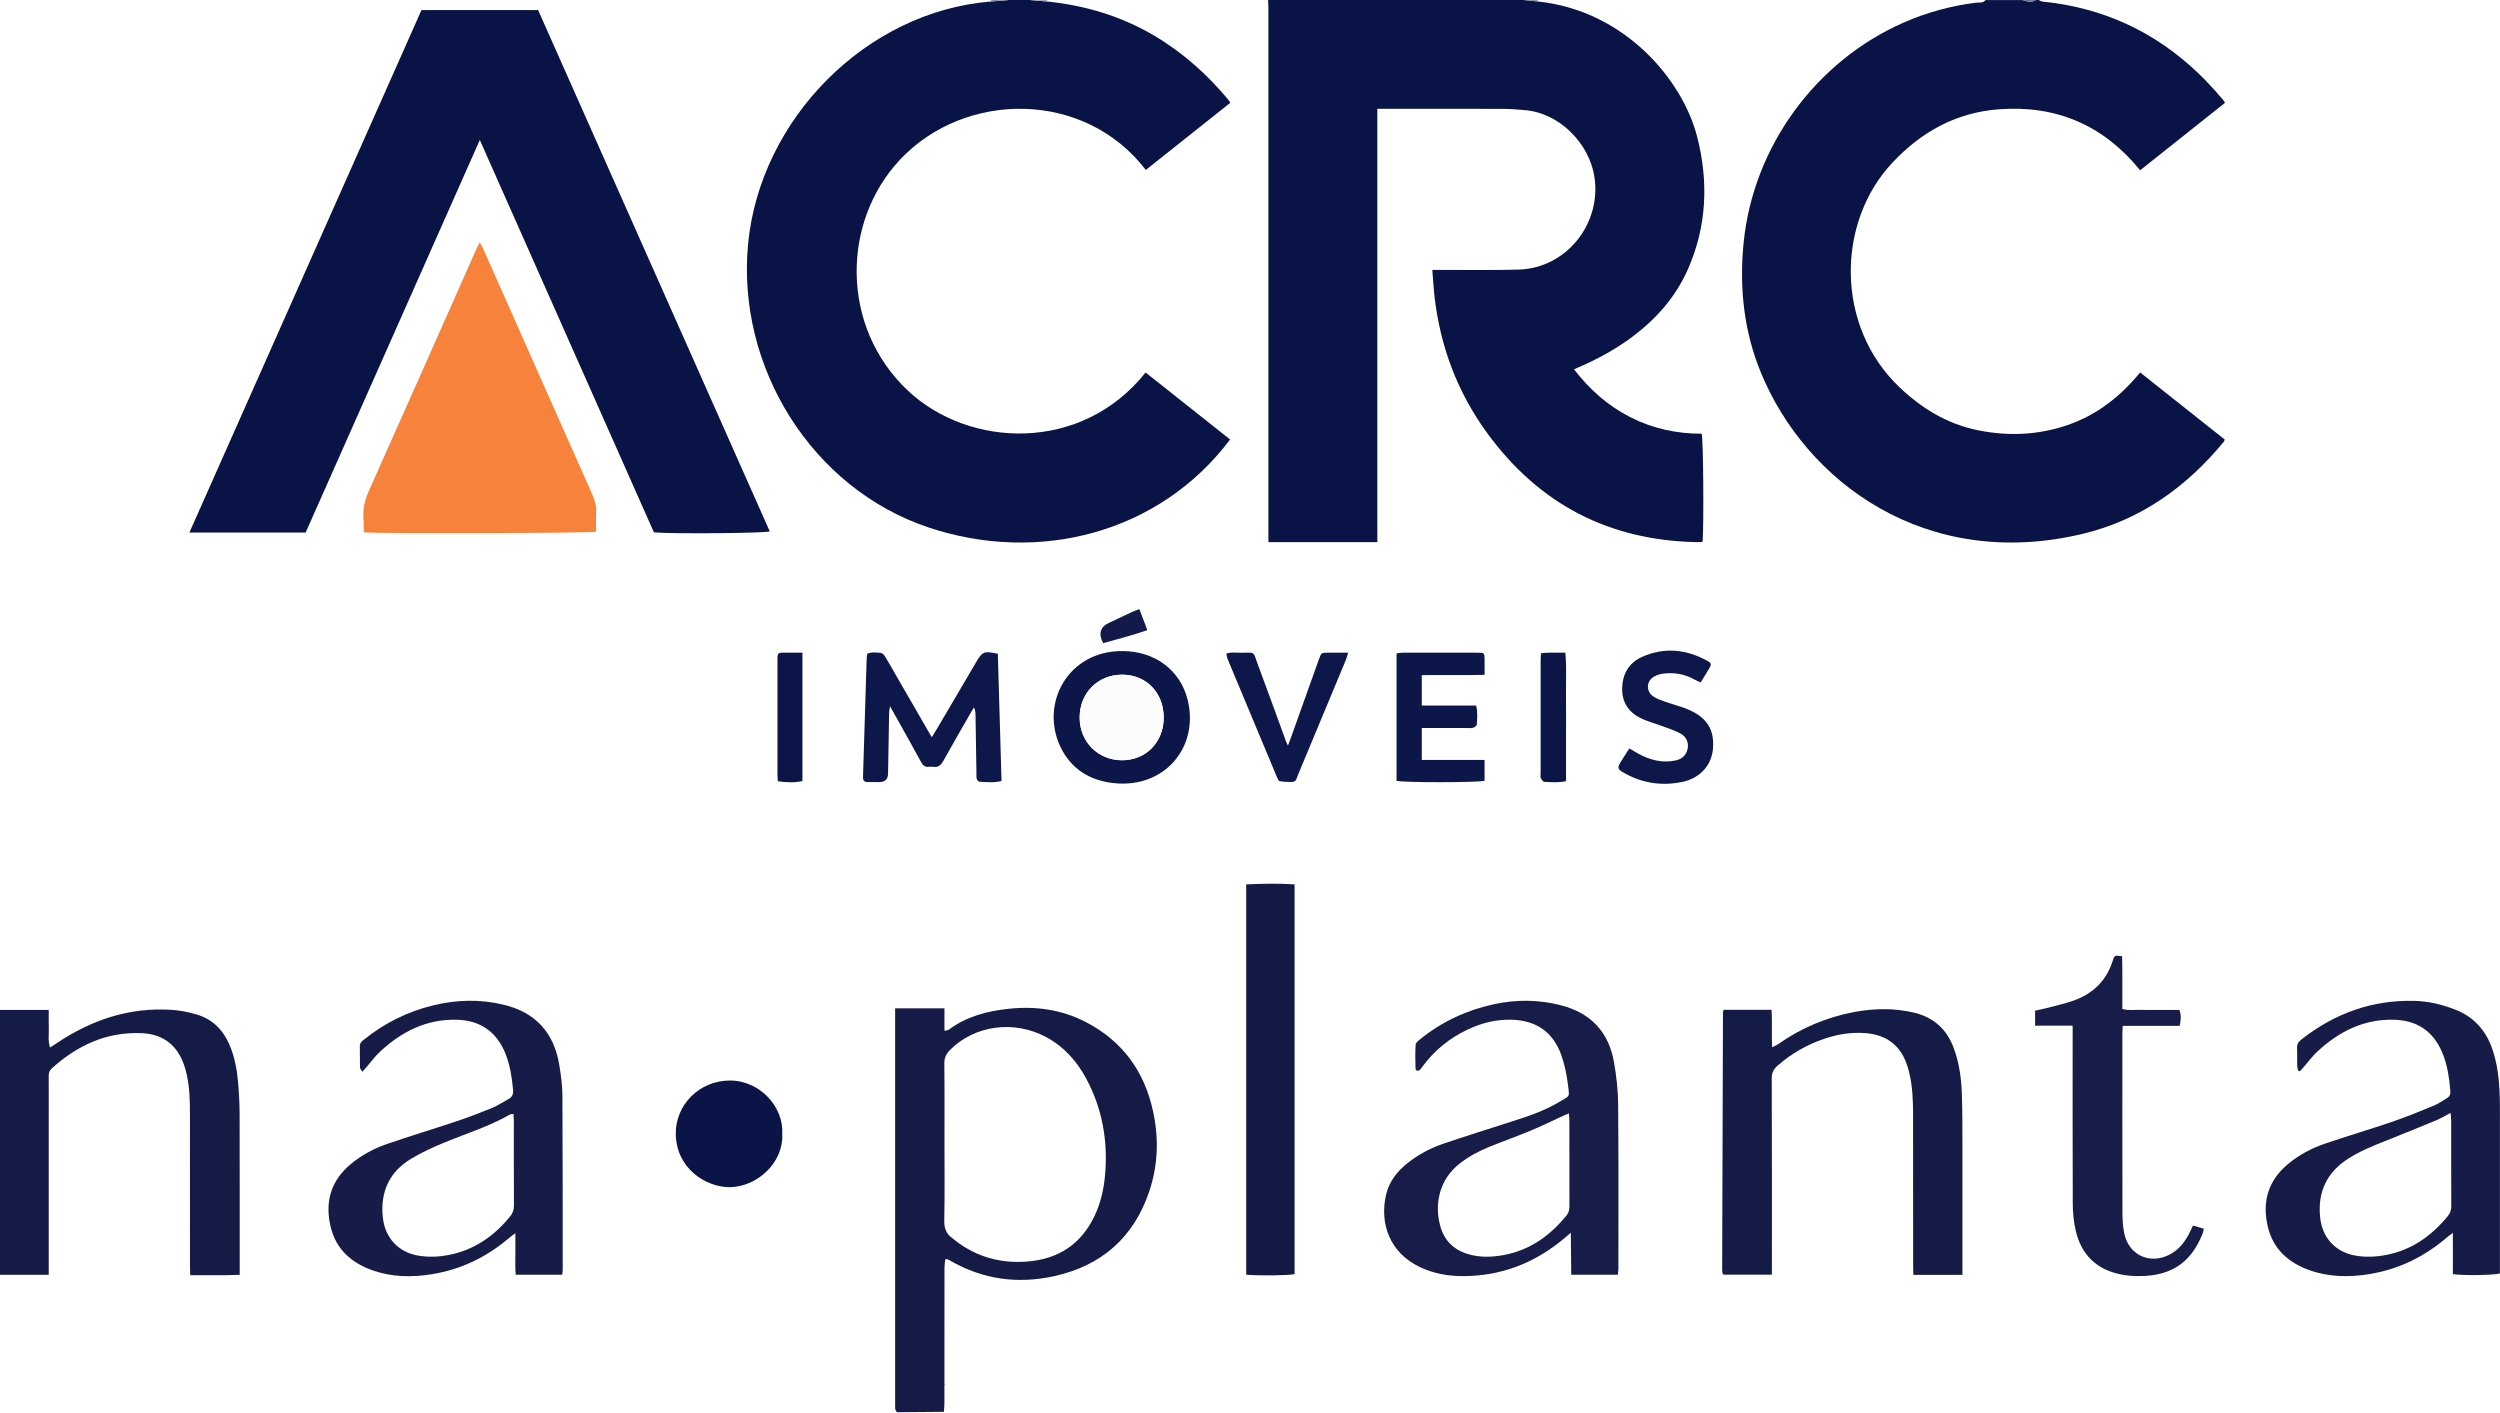
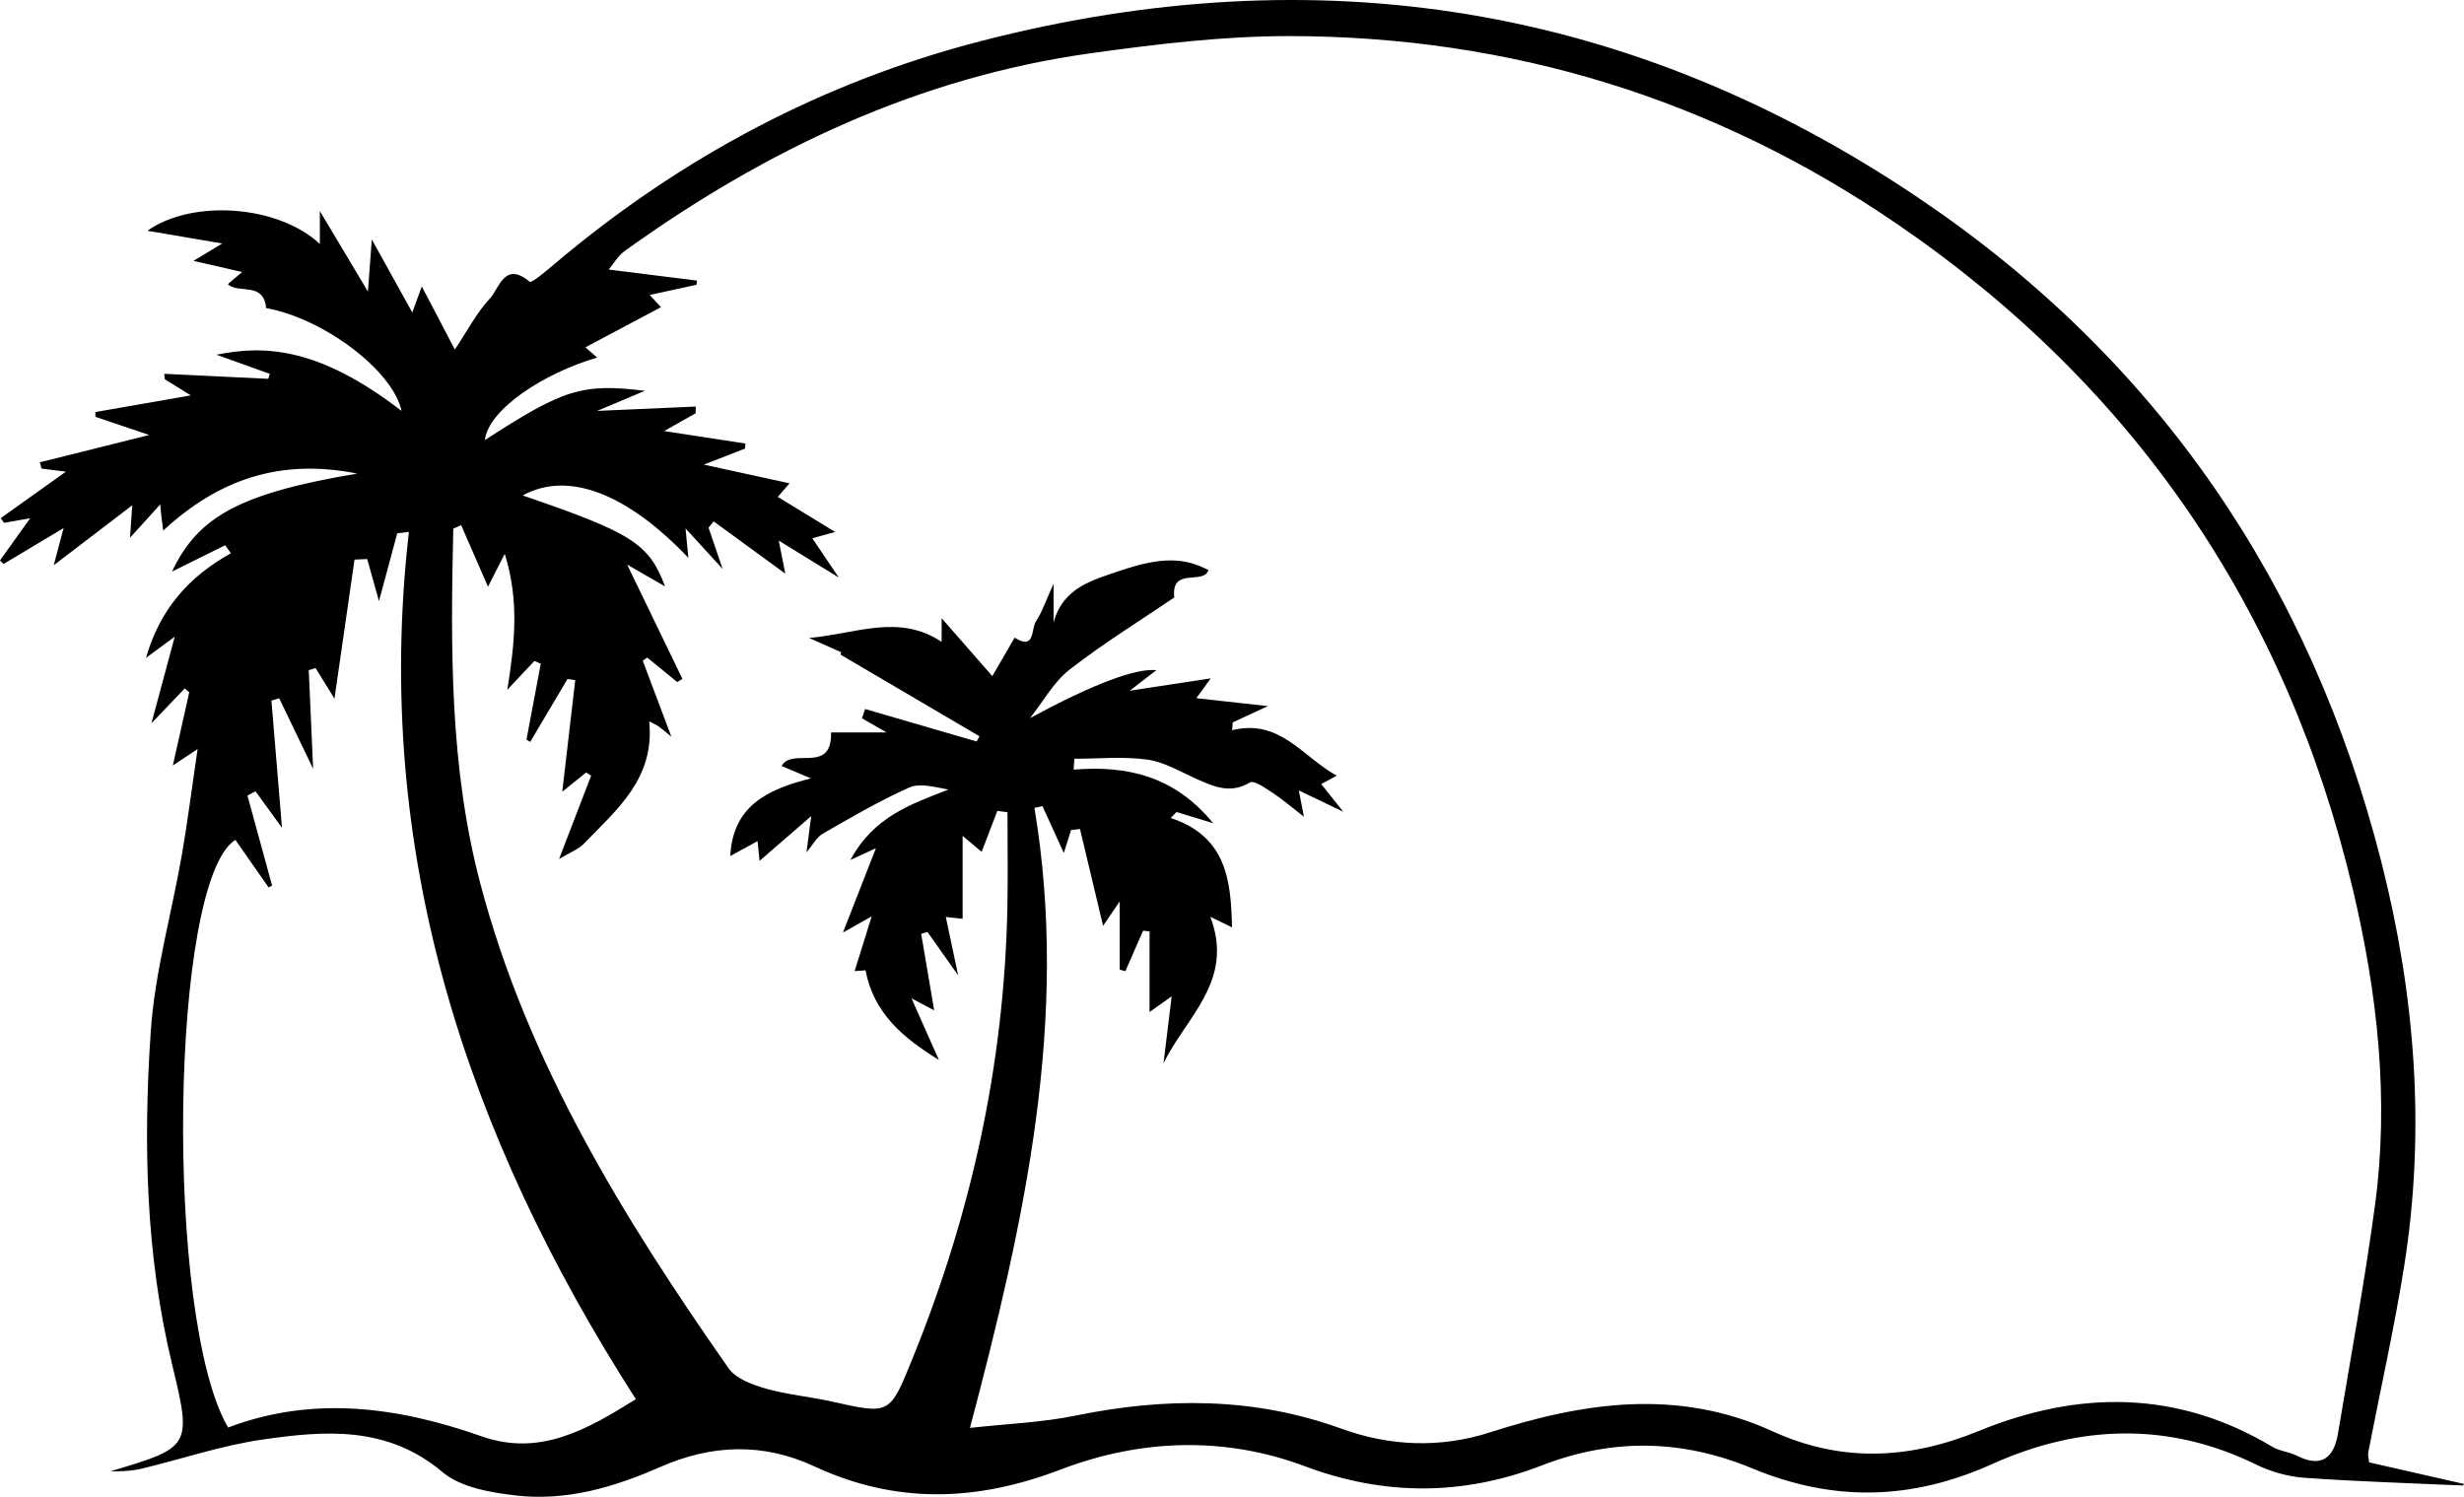
- <svg xmlns="http://www.w3.org/2000/svg" id="Layer_2" width="814.31" height="459.99" viewBox="0 0 814.31 459.99">
+ <svg xmlns="http://www.w3.org/2000/svg" id="Layer_2" width="413.13" height="250.99" viewBox="0 0 413.13 250.99">
  <defs>
-     <style>.cls-1{fill:#8c91a9;}.cls-1,.cls-2,.cls-3,.cls-4,.cls-5,.cls-6,.cls-7,.cls-8,.cls-9,.cls-10,.cls-11,.cls-12,.cls-13,.cls-14,.cls-15,.cls-16,.cls-17,.cls-18,.cls-19{stroke-width:0px;}.cls-2{fill:#091346;}.cls-3{fill:#a7aabd;}.cls-4{fill:#0b1547;}.cls-5{fill:#171d48;}.cls-6{fill:#0c1648;}.cls-7{fill:#6e7492;}.cls-8{fill:#151a46;}.cls-9{fill:#0c1548;}.cls-10{fill:#f7823b;}.cls-11{fill:#111a4b;}.cls-12{fill:#0d1749;}.cls-13{fill:#131945;}.cls-14{fill:#fcfcfd;}.cls-15{fill:#0d1648;}.cls-16{fill:#0a1447;}.cls-17{fill:#161c47;}.cls-18{fill:#151b47;}.cls-19{fill:#c5c6d0;}</style>
+     <style>.cls-1{fill:#000;stroke-width:0px;}</style>
  </defs>
-   <g id="Layer_1-2">
-     <path class="cls-2" d="M500.85.48c28.23,2.91,47.24,25.42,52,44.24,3.7,14.64,3.08,29-3.03,42.92-4.23,9.63-11.11,17.09-19.61,23.14-5.36,3.82-11.17,6.82-17.53,9.51,5.09,6.57,11.02,11.86,18.31,15.58,7.32,3.74,15.14,5.4,23.29,5.41.53,1.88.74,29.25.29,35.22-.66.03-1.35.11-2.04.09-28.45-.6-51.09-12.33-67.95-35.3-9.94-13.54-15.58-28.69-17.39-45.32-.28-2.59-.42-5.2-.65-8.05,1.19,0,2.05,0,2.91,0,8.4-.02,16.8.13,25.19-.11,15.52-.43,27.07-14.9,24.7-30.23-1.66-10.77-11.29-20.81-22.75-21.72-2.23-.18-4.46-.39-6.69-.4-12.79-.04-25.59-.02-38.38-.02h-2.89v141.14h-35.48v-2.87c0-56.95,0-113.9,0-170.85,0-.96-.07-1.91-.1-2.87,27.67,0,55.34,0,83.02,0,1.6.16,3.2.32,4.8.48Z" />
-     <path class="cls-2" d="M664,0c.47.18.92.48,1.4.53,24.1,2.44,43.44,13.59,58.78,32.09.15.18.26.4.57.86-9.15,7.27-18.31,14.55-27.66,21.99-11.92-14.7-27.31-21.29-46.03-19.87-13.9,1.05-25.22,7.32-34.69,17.42-18.19,19.38-18.62,53.11,2.28,73.06,7.29,6.95,15.56,12,25.47,14.03,9.89,2.03,19.71,1.65,29.32-1.65,9.56-3.28,17.2-9.28,23.65-17.15,9.27,7.35,18.4,14.59,27.54,21.84-.11.31-.14.56-.27.72-12.24,14.86-27.25,25.57-46.17,30.06-50.89,12.07-89.92-16.89-104.61-52.53-5.6-13.58-7.09-27.81-5.64-42.36,3.13-31.27,23.5-59.18,52.27-71.75,7.51-3.28,15.34-5.42,23.49-6.42,1.01-.12,2.25.23,3.03-.85h12c1.44.38,2.88,1.05,4.32,0C663.36,0,663.68,0,664,0Z" />
-     <path class="cls-2" d="M341.05.48c12.31,1.28,23.94,4.7,34.67,10.99,9.49,5.57,17.55,12.78,24.54,21.23.15.18.24.41.47.79-9.17,7.29-18.34,14.58-27.52,21.87-19.88-26.04-58.8-25.9-80-3.41-19.1,20.26-19.51,54.53,2.47,75.25,19.97,18.82,56.62,20.38,77.47-5.87,9.17,7.27,18.35,14.55,27.52,21.82-23.1,30.7-62.52,40.6-98.26,28.64-38.04-12.74-62.48-52.25-58.76-92.12C247.44,38.94,282.05,3.71,322.82.49c1.92-.16,3.84-.32,5.75-.49,2.24,0,4.48,0,6.72,0,1.92.16,3.84.32,5.76.48Z" />
-     <path class="cls-19" d="M307.91,450.67c.01.18.02.35.03.53h-15.36c-.03-.13-.04-.27-.02-.4,5.12-.04,10.23-.08,15.35-.13Z" />
-     <path class="cls-3" d="M341.05.48c-1.92-.16-3.84-.32-5.76-.48,1.92,0,3.84,0,5.76,0,0,.16,0,.32,0,.48Z" />
-     <path class="cls-1" d="M328.58,0c-1.92.16-3.84.32-5.75.49,0-.16,0-.32,0-.49,1.92,0,3.84,0,5.76,0Z" />
-     <path class="cls-1" d="M500.85.48c-1.6-.16-3.2-.32-4.8-.48,1.6,0,3.2,0,4.8,0,0,.16,0,.32,0,.48Z" />
-     <path class="cls-7" d="M663.04,0c-1.44,1.05-2.88.38-4.32,0h4.32Z" />
-     <path class="cls-2" d="M175.27,3.27c25.19,56.69,50.32,113.25,75.46,169.82-1.64.6-31.5.85-37.73.32-18.79-42.36-37.63-84.82-56.71-127.82-19.06,42.95-37.88,85.39-56.73,127.87h-37.87C86.93,116.62,112.1,59.96,137.29,3.27h37.98Z" />
-     <path class="cls-10" d="M194.17,173.17c-1.89.52-71.64.7-75.69.21-.03-1.5.02-3.07-.09-4.63-.24-3.18.5-6.06,1.82-9,11.69-26.11,23.26-52.28,34.87-78.42.31-.7.69-1.38,1.2-2.4.54,1.06.96,1.79,1.3,2.56,11.77,26.51,23.52,53.03,35.32,79.53.86,1.94,1.43,3.84,1.3,5.99-.12,2.06-.03,4.14-.03,6.15Z" />
-     <path class="cls-8" d="M307.46,459.86c-5.12.04-10.23.08-15.35.13-.17-.34-.46-.66-.5-1.01-.08-.71-.04-1.44-.04-2.16,0-41.82,0-83.64,0-125.45,0-.94,0-1.88,0-2.93h16.06v7.32c.71-.18,1.14-.16,1.4-.36,5.84-4.36,12.58-6.09,19.67-6.83,8.79-.92,17.23.3,25.12,4.41,11.82,6.15,18.9,15.99,21.73,28.87,1.94,8.82,1.68,17.66-1.23,26.27-5.09,15.07-15.64,24.21-31.05,27.58-11.83,2.59-23.19,1.04-33.79-5.09-.28-.16-.56-.31-.85-.43-.14-.05-.31,0-.74,0-.08.88-.25,1.79-.25,2.71-.02,14.71,0,29.42-.02,44.14,0,.95-.11,1.91-.17,2.86ZM307.64,372.31c0,8.4.11,16.8-.07,25.2-.06,2.61.67,4.47,2.76,5.89.33.22.61.51.93.76,6.84,5.26,14.62,7.4,23.15,6.77,10.16-.74,17.67-5.54,22.1-14.85,2.05-4.31,3.07-8.89,3.46-13.63.92-11.03-.96-21.5-6.24-31.27-3.07-5.67-7.26-10.32-13.01-13.4-10.43-5.59-23.29-3.83-31.27,4.21-1.25,1.26-1.88,2.54-1.86,4.41.11,8.64.05,17.28.05,25.92Z" />
-     <path class="cls-18" d="M639.22,415.25h-15.99c-.03-.94-.07-1.86-.07-2.78,0-16.48.01-32.96-.03-49.43-.01-4.64-.16-9.28-1.29-13.82-.25-1-.55-2-.91-2.97-2.24-6.05-6.71-9.14-13.02-9.71-4.61-.42-9.08.27-13.45,1.73-5.76,1.92-10.93,4.85-15.5,8.87-1.28,1.13-1.87,2.3-1.86,4.1.08,20.32.05,40.63.05,60.95,0,.94,0,1.88,0,2.99h-15.73c-.05-.05-.12-.1-.17-.15-.05-.06-.13-.12-.15-.19-.06-.39-.15-.78-.15-1.18.08-28,.16-55.99.26-83.99,0-.22.14-.43.25-.76h15.59c.23,3.93-.03,7.88.17,12.21.88-.45,1.45-.65,1.92-.98,7.56-5.33,15.89-8.84,24.97-10.53,6.43-1.19,12.88-1.28,19.28.22,6.3,1.49,10.61,5.27,12.92,11.36,1.8,4.77,2.51,9.76,2.7,14.79.22,5.67.19,11.36.2,17.03.02,13.12,0,26.24,0,39.35v2.86Z" />
-     <path class="cls-18" d="M15.88,415.23H0v-86.28h15.88c0,2.07-.06,4.05.02,6.02.07,1.95-.34,3.96.4,6.24.95-.62,1.66-1.08,2.36-1.55,11.22-7.48,23.45-11.58,37.06-10.74,2.69.17,5.4.69,7.99,1.41,5.25,1.46,8.85,4.93,11.01,9.91,1.7,3.93,2.46,8.1,2.83,12.33.31,3.5.49,7.03.5,10.54.05,16.56.02,33.12.03,49.67,0,.71,0,1.42,0,2.46-5.39.25-10.61.06-16.12.13-.03-1.12-.08-2.05-.08-2.98,0-16.48-.01-32.96-.01-49.43,0-4.32-.09-8.64-1.03-12.88-.24-1.09-.54-2.17-.9-3.22-2.22-6.42-6.8-9.99-13.56-10.32-11.54-.57-21.16,3.91-29.55,11.5-.79.72-.98,1.55-.97,2.57.04,4.32.01,8.64.01,12.96,0,16.24,0,32.48,0,48.71,0,.93,0,1.87,0,2.96Z" />
-     <path class="cls-5" d="M527,415.21h-15.21c-.05-4.43-.09-8.81-.14-13.66-.98.83-1.56,1.33-2.16,1.83-9.61,8.06-20.63,12.33-33.22,12.28-4.67-.02-9.23-.84-13.51-2.82-10.33-4.78-13.38-14.55-11.3-23.64,1.01-4.39,3.68-7.74,7.17-10.48,3.43-2.69,7.25-4.73,11.34-6.13,7.4-2.53,14.87-4.84,22.31-7.24,5.4-1.74,10.8-3.5,15.68-6.47,3.49-2.12,3.31-1.29,2.75-5.66-.41-3.22-1.07-6.49-2.15-9.54-2.7-7.57-8.2-11.3-16.2-11.53-5.07-.14-9.82,1.06-14.36,3.22-5.88,2.8-10.81,6.77-14.67,12.05-.24.32-.44.68-.72.96-.67.66-1.51.47-1.54-.43-.08-2.56-.12-5.12.04-7.67.04-.62.85-1.28,1.44-1.76,7.15-5.78,15.27-9.55,24.25-11.46,7.22-1.53,14.41-1.48,21.6.37,9.79,2.52,15.61,8.72,17.33,18.6.78,4.47,1.3,9.04,1.34,13.57.16,17.83.08,35.67.08,53.5,0,.62-.11,1.24-.18,2.1ZM511.05,362.65c-.93.39-1.43.58-1.91.8-3.48,1.6-6.91,3.31-10.43,4.77-4.49,1.87-9.08,3.49-13.59,5.32-3.41,1.38-6.64,3.11-9.57,5.38-6.83,5.3-8.35,13.34-6.43,20.41,1.31,4.8,4.46,7.82,9.19,9.2,3.85,1.12,7.74.97,11.62.24,8.49-1.61,15.03-6.33,20.37-12.93.77-.95.9-1.97.9-3.12-.02-9.11,0-18.21-.02-27.32,0-.78-.07-1.57-.13-2.75Z" />
-     <path class="cls-17" d="M748.51,348.71c-.09-.6-.25-1.2-.27-1.8-.04-1.84.06-3.68-.04-5.52-.06-1.27.47-2.07,1.43-2.82,10.9-8.53,23.19-12.99,37.1-12.55,4.5.14,8.84,1.2,13.04,2.85,6.06,2.39,9.95,6.75,12.04,12.84,1.49,4.35,2.11,8.86,2.34,13.41.16,3.19.14,6.4.14,9.59.01,15.83,0,31.67,0,47.5v2.57c-1.72.59-11.89.74-15.33.24v-13.44c-.86.64-1.35.97-1.8,1.36-7.37,6.35-15.78,10.5-25.42,12.07-6.56,1.07-13.08.98-19.41-1.25-6.9-2.43-11.9-6.86-13.65-14.21-1.95-8.2.17-15.18,6.81-20.59,3.51-2.86,7.48-4.96,11.72-6.41,7.4-2.53,14.9-4.74,22.3-7.27,4.52-1.55,8.95-3.38,13.37-5.2,1.46-.6,2.77-1.58,4.15-2.39.84-.49,1.19-1.16,1.11-2.18-.35-4.32-.93-8.58-2.62-12.61-2.89-6.91-8.09-10.5-15.56-10.74-9.86-.32-17.98,3.76-25.04,10.26-1.64,1.5-2.97,3.34-4.44,5.02-.44.5-.89,1-1.33,1.5-.22-.08-.44-.16-.66-.24ZM798.19,362.51c-1.78.93-3.06,1.73-4.44,2.31-5.52,2.29-11.07,4.54-16.62,6.75-4.23,1.68-8.45,3.38-12.3,5.86-6.92,4.45-9.92,10.78-9.12,18.96.65,6.73,4.94,11.45,11.52,12.59,3.35.58,6.68.43,10.01-.21,8.31-1.62,14.76-6.18,20.04-12.63.8-.98,1.17-1.97,1.16-3.25-.05-9.27-.02-18.54-.03-27.81,0-.69-.1-1.37-.2-2.56Z" />
-     <path class="cls-17" d="M183.12,415.21h-15.13c-.25-2.23-.09-4.45-.12-6.65-.03-2.15,0-4.3,0-6.87-.77.57-1.32.93-1.82,1.36-7.38,6.34-15.82,10.46-25.45,12-6.48,1.04-12.92.95-19.18-1.25-6.9-2.42-11.93-6.8-13.71-14.15-1.98-8.19.09-15.18,6.71-20.62,3.5-2.87,7.47-4.98,11.71-6.44,7.39-2.54,14.89-4.79,22.3-7.27,3.93-1.32,7.82-2.78,11.66-4.35,1.91-.78,3.65-1.97,5.48-2.94,1.29-.68,1.68-1.63,1.54-3.13-.38-4-.95-7.93-2.46-11.68-2.87-7.13-8.15-10.85-15.83-11.06-9.86-.27-17.96,3.84-25,10.36-1.63,1.51-2.95,3.35-4.42,5.04-.4.46-.81.9-1.39,1.53-.35-.63-.74-1-.75-1.39-.06-2.32,0-4.64-.05-6.96-.02-1.16.8-1.68,1.54-2.27,6.65-5.32,14.12-9.01,22.4-11.01,7.57-1.83,15.11-2.05,22.77-.23,10.59,2.51,16.52,9.16,18.26,19.7.55,3.3.99,6.67,1.01,10,.11,18.87.09,37.74.1,56.62,0,.46-.09.93-.16,1.63ZM167.25,362.85c-.64.08-.91.04-1.1.15-6.75,3.89-14.18,6.17-21.32,9.11-3.75,1.55-7.48,3.25-10.95,5.34-7.04,4.25-9.99,10.69-9.21,18.88.65,6.81,5.04,11.59,11.71,12.68,3.28.53,6.53.39,9.77-.23,8.22-1.59,14.64-6.05,19.9-12.42.91-1.1,1.37-2.18,1.36-3.66-.07-9.11-.03-18.22-.04-27.33,0-.77-.07-1.54-.11-2.51Z" />
-     <path class="cls-13" d="M405.92,415.18v-127.12c5.16-.23,10.38-.35,15.76,0v126.94c-1.7.45-11.58.59-15.76.19Z" />
-     <path class="cls-5" d="M675.1,334.09h-12.22v-4.91c1.07-.23,2.3-.45,3.51-.77,3.08-.82,6.23-1.46,9.22-2.56,6.19-2.28,10.55-6.47,12.55-12.91.56-1.82.63-1.8,3.07-1.46.03,1.83.06,3.71.07,5.59.01,1.92,0,3.84,0,5.76v5.82c2.19.59,4.26.22,6.3.29,2,.07,4,.01,6,.01s4.15,0,6.29,0c.63,1.73.5,3.34.07,5.2h-18.54c-.05,1.02-.11,1.8-.11,2.58,0,19.36-.02,38.72.02,58.08,0,2.23.12,4.49.53,6.67,1.4,7.42,8.61,10.68,15.21,6.96,2.66-1.5,4.5-3.79,5.89-6.47.43-.84.83-1.7,1.35-2.77,1.17.33,2.28.65,3.51,1-.14.64-.17,1.11-.34,1.53-4.02,10.22-11.22,14.54-23.11,13.85-1.19-.07-2.39-.23-3.56-.46-7.95-1.61-12.89-6.44-14.7-14.28-.66-2.85-.95-5.85-.96-8.79-.08-18.32-.04-36.64-.04-54.96v-2.99Z" />
-     <path class="cls-12" d="M303.49,240.13c.67-1.07,1.15-1.79,1.58-2.54,4.3-7.29,8.59-14.59,12.88-21.89,2.07-3.52,2.57-3.73,7.07-2.74.41,13.69.81,27.47,1.2,41.43-2.53.63-4.9.38-7.25.22-.31-.02-.73-.59-.84-.99-.16-.52-.07-1.11-.08-1.67-.1-6.39-.19-12.79-.3-19.18-.01-.75-.1-1.5-.53-2.34-.38.65-.78,1.3-1.15,1.95-2.94,5.13-5.91,10.24-8.77,15.4-.79,1.42-1.68,2.26-3.37,1.99-.47-.08-.96-.05-1.44,0-1.21.12-1.89-.47-2.44-1.5-2.13-3.93-4.33-7.83-6.5-11.73-1.13-2.02-2.26-4.04-3.66-6.53-.14.99-.27,1.54-.28,2.09-.13,6.63-.24,13.27-.35,19.9q-.05,2.73-2.87,2.75c-1.28,0-2.56,0-3.84-.01-.96-.02-1.48-.49-1.43-1.49.01-.24,0-.48,0-.72.38-12.54.77-25.09,1.16-37.63.02-.63.13-1.26.21-1.97,1.49-.64,3.01-.39,4.48-.25.48.04,1.03.69,1.34,1.19,1.17,1.9,2.26,3.86,3.37,5.8,3.87,6.71,7.74,13.41,11.81,20.46Z" />
-     <path class="cls-16" d="M254.79,369.27c.53,9.48-8.27,17.42-17.23,17.42-7.47,0-17.3-5.94-17.44-17.35-.11-9.58,7.75-17.25,17.37-17.39,10.01-.14,17.83,8.66,17.3,17.31Z" />
-     <path class="cls-6" d="M365.65,212.07c10.5.03,18.84,6.2,21.22,15.98,3.75,15.41-7.63,28.78-24,27.04-7.85-.83-13.98-4.56-17.44-11.79-6.8-14.21,2.52-31.39,20.22-31.23ZM379.05,233.7c0-8.07-5.7-13.94-13.55-13.94-7.94,0-13.86,6-13.83,14.02.03,7.85,5.98,13.83,13.79,13.85,7.81.02,13.59-5.9,13.6-13.93Z" />
-     <path class="cls-15" d="M463.12,247.53h20.44v6.78c-2.02.61-26.47.63-28.67.02v-41.49c.62-.09,1.23-.24,1.83-.24,8.23-.02,16.46-.02,24.69,0,2.07,0,2.13.09,2.16,2.18.02,1.57,0,3.15,0,5.04-6.98.14-13.65,0-20.46.09v9.9h17.69c.6,2.22.32,4.22.24,6.18-.02.39-.76.95-1.26,1.07-.75.18-1.59.06-2.39.06-4.71,0-9.41,0-14.28,0v10.42Z" />
-     <path class="cls-12" d="M530.71,243.76c1.16.69,1.96,1.2,2.79,1.66,3.81,2.09,7.82,3.21,12.19,2.3,2.04-.42,3.48-1.57,3.98-3.67.47-2.02-.28-4.01-2.25-5.1-1.73-.95-3.65-1.57-5.51-2.27-2.31-.86-4.72-1.5-6.97-2.51-4.14-1.85-6.57-5.05-6.56-9.71,0-4.83,2.15-8.59,6.58-10.54,7.2-3.18,14.32-2.43,21.15,1.32,1.36.75,1.4,1.15.62,2.5-.87,1.5-1.81,2.96-2.79,4.55-.79-.37-1.37-.59-1.9-.89-3.09-1.76-6.43-2.4-9.92-2.03-1.16.12-2.39.45-3.38,1.03-2.59,1.51-2.64,4.9-.11,6.52,1.06.68,2.29,1.13,3.48,1.55,1.95.69,3.95,1.27,5.92,1.92.68.22,1.35.5,2.01.78,6,2.61,8.44,6.56,7.91,12.76-.47,5.36-4.21,9.57-10.03,10.77-6.64,1.38-13.03.41-18.97-2.97-2.17-1.24-2.23-1.62-.92-3.74.83-1.34,1.69-2.66,2.69-4.23Z" />
-     <path class="cls-12" d="M419.5,242.85c.24-.59.43-1.01.58-1.44,3.2-8.94,6.38-17.89,9.59-26.83.71-1.99.76-1.98,2.93-1.99,2.05-.01,4.1,0,6.55,0-.38,1.14-.57,1.89-.86,2.59-5.18,12.46-10.37,24.92-15.57,37.37-.36.86-.48,2.06-1.65,2.13-1.41.08-2.86-.02-4.25-.24-.36-.06-.68-.82-.89-1.32-5.37-12.81-10.73-25.64-16.07-38.46-.21-.49-.26-1.05-.43-1.77,1.58-.53,3.09-.3,4.55-.28,5.16.06,3.98-.81,5.81,4.06,3.11,8.29,6.1,16.64,9.14,24.95.13.37.33.71.58,1.23Z" />
-     <path class="cls-4" d="M261.37,212.6v41.82c-2.69.55-5.3.47-8.03.04-.04-.92-.1-1.63-.1-2.34,0-12.3,0-24.6,0-36.9,0-.48,0-.96.02-1.44.02-.78.46-1.18,1.21-1.18,2.21-.02,4.43,0,6.91,0Z" />
-     <path class="cls-9" d="M510.11,254.44c-2.52.55-4.82.33-7.1.22-.41-.02-.9-.74-1.14-1.24-.19-.39-.05-.94-.05-1.42,0-12.22,0-24.44,0-36.66,0-.78.07-1.56.12-2.54,2.67-.4,5.17-.11,7.92-.22.47,4.79.16,9.39.22,13.98.06,4.63.01,9.27.01,13.9s0,9.24,0,13.98Z" />
-     <path class="cls-11" d="M359.33,209.5q-2.41-4.59,1.8-6.58c2.52-1.19,5.04-2.4,7.57-3.57.7-.32,1.44-.56,2.43-.94.89,2.34,1.69,4.45,2.59,6.85-4.89,1.7-9.64,2.88-14.41,4.24Z" />
-     <path class="cls-14" d="M379.05,233.7c0,8.02-5.78,13.95-13.6,13.93-7.81-.02-13.76-5.99-13.79-13.85-.03-8.01,5.89-14.01,13.83-14.02,7.85,0,13.55,5.87,13.55,13.94Z" />
+   <g id="Layer_2-2">
+     <g id="Layer_1-2">
+       <path class="cls-1" d="M397.19,245.2c5.44,1.24,10.69,2.43,15.94,3.63-.05.09-.11.17-.16.26-8.89-.4-17.8-.66-26.67-1.3-2.74-.2-5.59-1.02-8.06-2.23-14.77-7.22-29.68-6.62-44.21-.07-13.52,6.09-26.64,6.38-40.23.73-11.62-4.83-23.32-5.14-35.28-.5-13.1,5.07-26.33,5.17-39.71.15-13.6-5.11-27.68-4.53-40.97.54-14.13,5.4-27.59,5.84-41.28-.52-8.65-4.02-17.24-3.7-25.92.12-7.64,3.36-15.66,5.72-24.07,4.76-4.27-.49-9.3-1.34-12.38-3.93-9.28-7.82-19.73-6.97-30.27-5.44-6.83.99-13.48,3.27-20.23,4.88-1.68.4-3.44.45-5.19.43,13.4-3.99,13.72-4.07,10.4-17.74-4.48-18.47-4.89-37.21-3.63-55.93.67-9.98,3.5-19.81,5.23-29.74.95-5.48,1.64-11,2.63-17.7-1.95,1.3-2.77,1.84-4.15,2.76.99-4.44,1.87-8.36,2.75-12.28-.25-.21-.51-.43-.76-.64-1.47,1.54-2.94,3.08-5.58,5.84,1.45-5.4,2.54-9.44,3.91-14.52-1.94,1.43-3.15,2.32-4.82,3.55,2.32-8.12,7.2-13.64,14.24-17.54-.32-.45-.65-.89-.97-1.34-3.06,1.52-6.12,3.03-8.9,4.41,4.31-9.22,11.44-13.14,31.05-16.43-12.99-2.58-23.25.99-32.53,9.55-.13-.98-.21-1.51-.27-2.05-.06-.48-.1-.95-.24-2.32-1.9,2.09-3.35,3.69-5.06,5.57.1-1.53.18-2.72.37-5.43-4.89,3.73-8.86,6.76-13.16,10.05.49-1.87.93-3.51,1.65-6.23-3.89,2.33-6.97,4.17-10.06,6.02-.2-.2-.4-.4-.6-.6,1.58-2.21,3.17-4.43,5.06-7.07-1.71.3-3.05.54-4.38.77-.19-.26-.38-.53-.56-.79,3.6-2.56,7.2-5.13,10.93-7.79-1.33-.17-2.7-.34-4.08-.52-.1-.35-.19-.7-.29-1.05,5.68-1.42,11.35-2.83,18.35-4.58-3.61-1.22-6.31-2.13-9.02-3.04,0-.27-.01-.54-.02-.81,5.02-.88,10.05-1.75,16-2.79-1.84-1.15-3.1-1.93-4.36-2.71-.03-.3-.05-.61-.08-.91,5.81.28,11.62.56,17.43.84.09-.28.18-.55.26-.83-3.13-1.12-6.26-2.24-8.95-3.21,7.66-1.54,16.83-1.55,31.04,9.43-1.48-6.84-13.14-15.54-22.71-17.25-.41-4.53-4.71-2.32-6.41-4.02.63-.53,1.26-1.07,2.39-2.03-2.98-.68-5.33-1.22-8.16-1.87,1.38-.83,2.39-1.44,4.82-2.91-5.05-.86-8.71-1.48-12.55-2.14,7.56-5.33,21.94-4.31,28.92,2.22v-5.52c2.83,4.74,5.05,8.46,8.06,13.5.24-3.25.39-5.22.65-8.74,2.55,4.61,4.48,8.09,6.79,12.25.6-1.66.99-2.72,1.59-4.37,1.85,3.53,3.5,6.68,5.54,10.58,2.11-3.15,3.66-6.19,5.9-8.59,1.55-1.67,2.45-6.31,6.64-2.78.34.28,2.87-1.87,4.26-3.05,21.08-17.81,44.97-30.51,71.63-37.36,56.18-14.45,108.88-6.13,157.15,26.47,40.07,27.07,65.63,64.67,77.47,111.37,5.62,22.18,7.42,44.89,3.78,67.69-1.66,10.42-4,20.74-6,31.11-.12.61.1,1.27.14,1.76l-.04-.03ZM196.88,100.19c-5.62,3.82-11.82,7.63-17.52,12.07-2.7,2.1-4.47,5.4-6.66,8.15,10.55-5.69,17.62-8.37,21.19-8.04-1.28.99-2.51,1.93-4.47,3.45,4.96-.76,8.95-1.36,13.58-2.07-1.06,1.46-1.59,2.18-2.41,3.32,4.03.45,7.62.84,11.99,1.33-2.54,1.18-4.22,1.96-5.89,2.73-.04.44-.07.87-.11,1.31,8.04-1.97,11.77,4.45,17.55,7.63-1.14.61-1.81.98-2.61,1.4,1.07,1.34,2.07,2.59,3.71,4.65-3.02-1.45-4.99-2.4-7.46-3.58.36,1.84.55,2.86.85,4.41-2.03-1.57-3.54-2.89-5.2-3.98-1.21-.79-3.15-2.18-3.84-1.77-3.29,1.97-6.04.71-8.97-.59-2.71-1.21-5.4-2.85-8.25-3.24-4.01-.56-8.15-.14-12.23-.14-.04.61-.07,1.22-.11,1.82,8.96-.73,16.92,1.08,23.38,8.98-2.56-.78-4.35-1.32-6.14-1.87-.32.33-.65.67-.97,1,9.46,3.12,10.09,10.66,10.28,18.34-1.03-.5-2.09-1.02-3.64-1.77,4.12,10.77-4.16,16.88-7.85,24.58.42-3.48.85-6.96,1.37-11.24-1.45,1.03-2.15,1.53-3.71,2.63v-13.52c-.36-.04-.72-.08-1.08-.12l-2.97,6.78c-.32-.08-.63-.16-.95-.24v-11.45c-1.52,2.22-2.27,3.32-2.79,4.09-1.29-5.39-2.58-10.81-3.87-16.23-.5.06-1,.11-1.5.17-.38,1.2-.76,2.4-1.21,3.85-1.28-2.81-2.43-5.33-3.58-7.85-.45.1-.9.19-1.35.29,5.91,35.33-1.63,69.23-10.81,103.96,6.31-.7,12.1-.91,17.7-2.06,15.1-3.08,29.91-3.13,44.6,2.2,8.12,2.94,16.54,3.29,24.85.62,15.81-5.09,31.56-7.43,47.42-.19,11.5,5.25,22.87,4.74,34.57-.05,16.66-6.81,33.24-6.93,49.19,2.63,1.24.75,2.85.86,4.16,1.52,4.15,2.09,6.2.33,6.88-3.73,2.13-12.71,4.46-25.39,6.19-38.15,2.43-17.85.43-35.63-3.66-52.93-11.08-46.96-36.55-84.45-76.49-111.76-30.68-20.98-64.8-31.45-101.9-31.48-11.05,0-22.16,1.34-33.13,2.86-29.01,4.02-54.68,16.22-78.26,33.17-1.14.82-1.9,2.18-2.69,3.12,5.33.67,10.07,1.26,14.8,1.85-.03.23-.05.47-.08.7-2.49.54-4.99,1.09-7.84,1.71,1.04,1.14,1.64,1.79,1.88,2.05-4.39,2.33-8.47,4.5-12.67,6.73.74.64,1.26,1.1,1.98,1.72-8.92,2.59-18.21,8.65-18.84,13.84,13.22-8.57,16.3-9.55,26.84-8.27-2.55,1.07-4.63,1.95-8.01,3.37,6.53-.29,11.53-.51,16.54-.73,0,.38-.02.76-.03,1.13-1.41.8-2.82,1.6-5.27,2.98,5.49.84,9.55,1.47,13.62,2.09-.02.28-.04.56-.06.84-1.95.76-3.9,1.52-6.91,2.7,5.57,1.21,9.85,2.14,14.37,3.13-1.06,1.23-1.55,1.8-1.97,2.28,3.14,1.92,6.03,3.68,9.62,5.88-1.98.55-2.87.79-3.83,1.06,1.41,2.09,2.72,4.04,4.44,6.58-3.56-2.19-6.36-3.91-10.07-6.19.56,2.85.84,4.27,1.1,5.54-4.1-2.99-8.06-5.88-12.02-8.77-.28.36-.57.71-.85,1.07.67,1.95,1.34,3.9,2.37,6.92-2.28-2.49-3.75-4.1-6.23-6.81.25,2.59.35,3.56.48,4.94-10.43-10.96-20.31-14.59-27.78-10.46,18.35,6.27,21.17,8.08,23.87,15.25-2.26-1.3-4.58-2.63-6.36-3.66,3.04,6.29,6.15,12.73,9.27,19.17-.29.18-.58.35-.87.53-1.68-1.37-3.35-2.74-5.03-4.11l-.75.54c1.46,3.88,2.93,7.76,4.8,12.74-1.39-1.14-1.73-1.46-2.11-1.72-.37-.25-.79-.43-1.61-.87.99,9.57-5.46,14.85-11.02,20.58-.89.92-2.24,1.39-4.09,2.5,2.02-5.26,3.7-9.62,5.38-13.98l-.84-.52c-1.47,1.18-2.93,2.36-4.01,3.23.71-6.1,1.44-12.4,2.18-18.71-.43-.07-.86-.13-1.3-.2-2.08,3.52-4.17,7.04-6.25,10.55-.21-.12-.42-.25-.63-.37.8-4.25,1.6-8.49,2.4-12.74-.36-.15-.71-.31-1.07-.46-1.38,1.47-2.77,2.94-4.54,4.83,1.23-7.76,2.05-14.8-.43-22.8-1.36,2.67-2.2,4.32-2.81,5.52-1.49-3.41-3-6.87-4.5-10.32-.44.19-.88.38-1.32.58-.45,19.96-.62,39.91,4.51,59.43,7.93,30.13,24.02,56.16,41.63,81.34,1.23,1.76,3.99,2.78,6.24,3.42,3.64,1.04,7.47,1.37,11.17,2.2,9.73,2.18,9.62,2.18,13.47-7.29,9.83-24.17,15.33-49.24,15.88-75.35.11-5.4.02-10.8.02-16.19-.57-.08-1.13-.16-1.7-.23-.89,2.31-1.77,4.63-2.63,6.87-.83-.7-1.72-1.44-3.19-2.68v13.91c-.51-.06-1.39-.15-2.82-.31.66,3.1,1.22,5.77,2.07,9.78-2.22-3.13-3.68-5.2-5.15-7.27-.35.11-.7.21-1.05.32.72,4.25,1.44,8.49,2.18,12.82-.77-.4-1.67-.88-3.8-2,1.87,4.2,3.23,7.26,4.59,10.32-5.89-3.64-10.92-7.74-12.3-15.03-.16,0-.9.07-1.83.14.91-2.91,1.77-5.69,2.86-9.18-1.72.97-2.78,1.57-4.82,2.72,2.12-5.42,3.79-9.7,5.53-14.15-1.03.48-2.18,1.01-4.27,1.97,3.91-7.3,10.26-9.4,16.44-11.8-2.41-.46-4.85-1.13-6.63-.33-4.97,2.23-9.71,5-14.44,7.72-1.02.58-1.65,1.85-2.74,3.12.25-1.94.44-3.38.79-6.06-3.54,3.07-6.07,5.26-8.66,7.5-.11-1.15-.21-2.14-.33-3.31-1.73.95-3.06,1.67-4.58,2.5.45-8.34,6.06-11.14,13.52-13.02-2.28-.96-3.72-1.57-4.91-2.08,1.77-3.23,8.47,1.47,8.29-5.63h9.3c-2.07-1.19-3.09-1.78-4.12-2.37.18-.52.35-1.03.53-1.55,6.23,1.81,12.47,3.62,18.7,5.44.16-.29.32-.58.48-.87-7.77-4.56-15.54-9.13-23.3-13.69.04-.13.07-.27.11-.4-1.58-.7-3.15-1.4-5.39-2.4,7.85-.67,15.01-4.14,22.23.66v-3.97c3.35,3.83,5.89,6.72,8.5,9.71,1.25-2.15,2.5-4.3,3.74-6.45,3.46,2.2,2.75-1.47,3.55-2.68,1.06-1.61,1.68-3.51,2.98-6.37v6.52c1.58-5.92,6.63-7.15,11.13-8.68,7.01-2.39,10.8-2.21,14.84-.12-.85,2.57-6.34-.62-5.73,4.63v-.03ZM39.46,140.84c-10.96,6.81-11.95,80.09-1.22,98.53,14.25-5.4,28.42-3.48,42.53,1.48,9.64,3.39,17.55-1.04,25.84-6.24-28.48-44.37-44.18-91.97-38.05-145.42-.65.07-1.3.15-1.95.22-.99,3.68-1.98,7.36-3.07,11.39-.74-2.63-1.35-4.85-1.97-7.06-.71.03-1.42.06-2.13.09-1.12,7.76-2.24,15.53-3.36,23.32-1.07-1.73-2.12-3.43-3.17-5.13-.38.12-.76.24-1.14.36.23,5.12.45,10.23.73,16.53-2.2-4.57-3.94-8.2-5.69-11.83-.43.13-.86.27-1.3.4.55,6.64,1.1,13.28,1.77,21.33-1.84-2.54-3.14-4.34-4.44-6.13-.45.24-.9.48-1.35.72,1.38,5.03,2.76,10.06,4.13,15.09-.19.11-.39.21-.58.32-1.86-2.66-3.72-5.32-5.57-7.97h0Z" />
+     </g>
  </g>
</svg>
